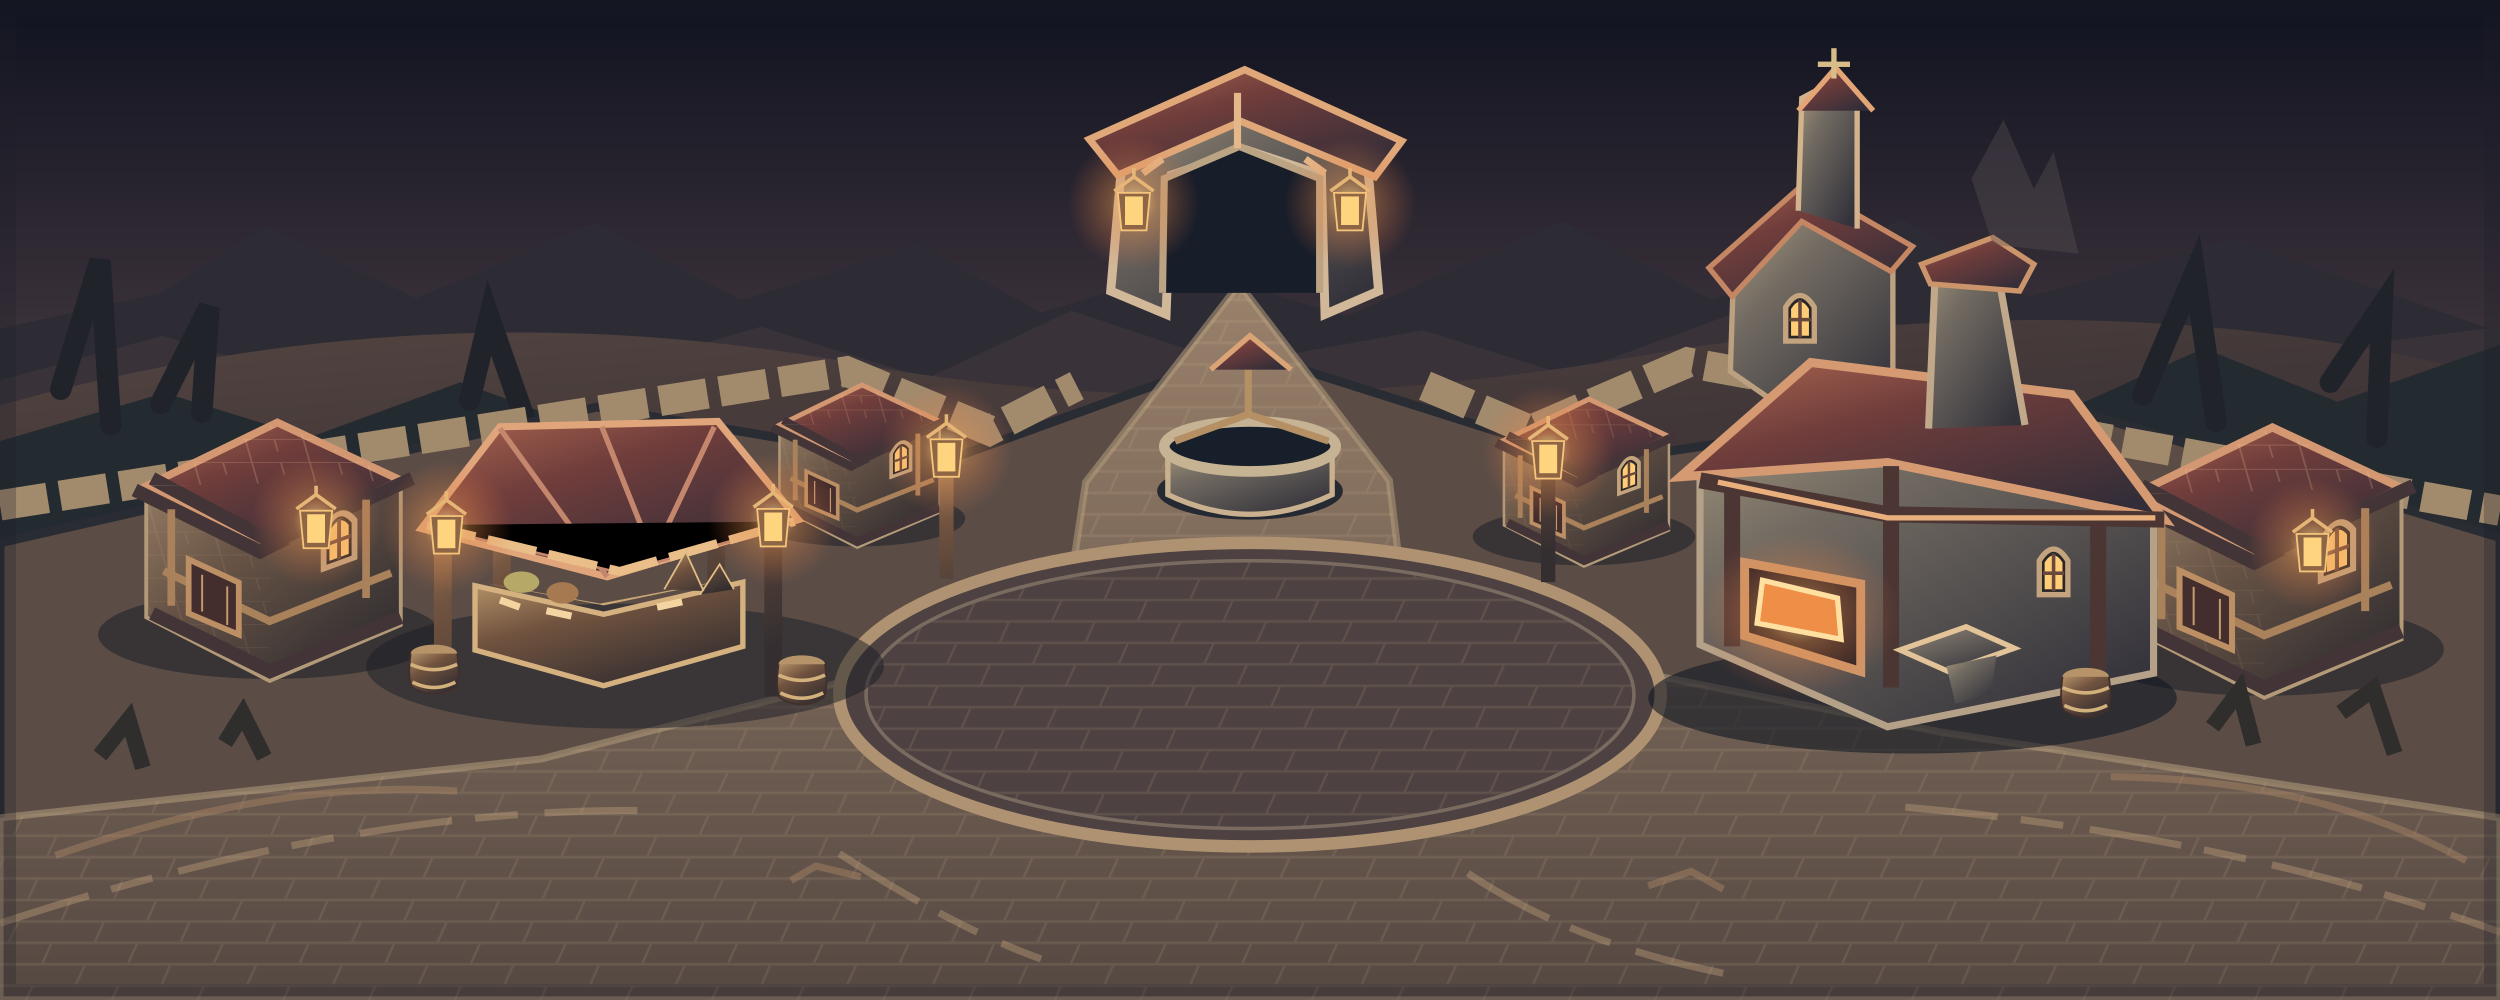
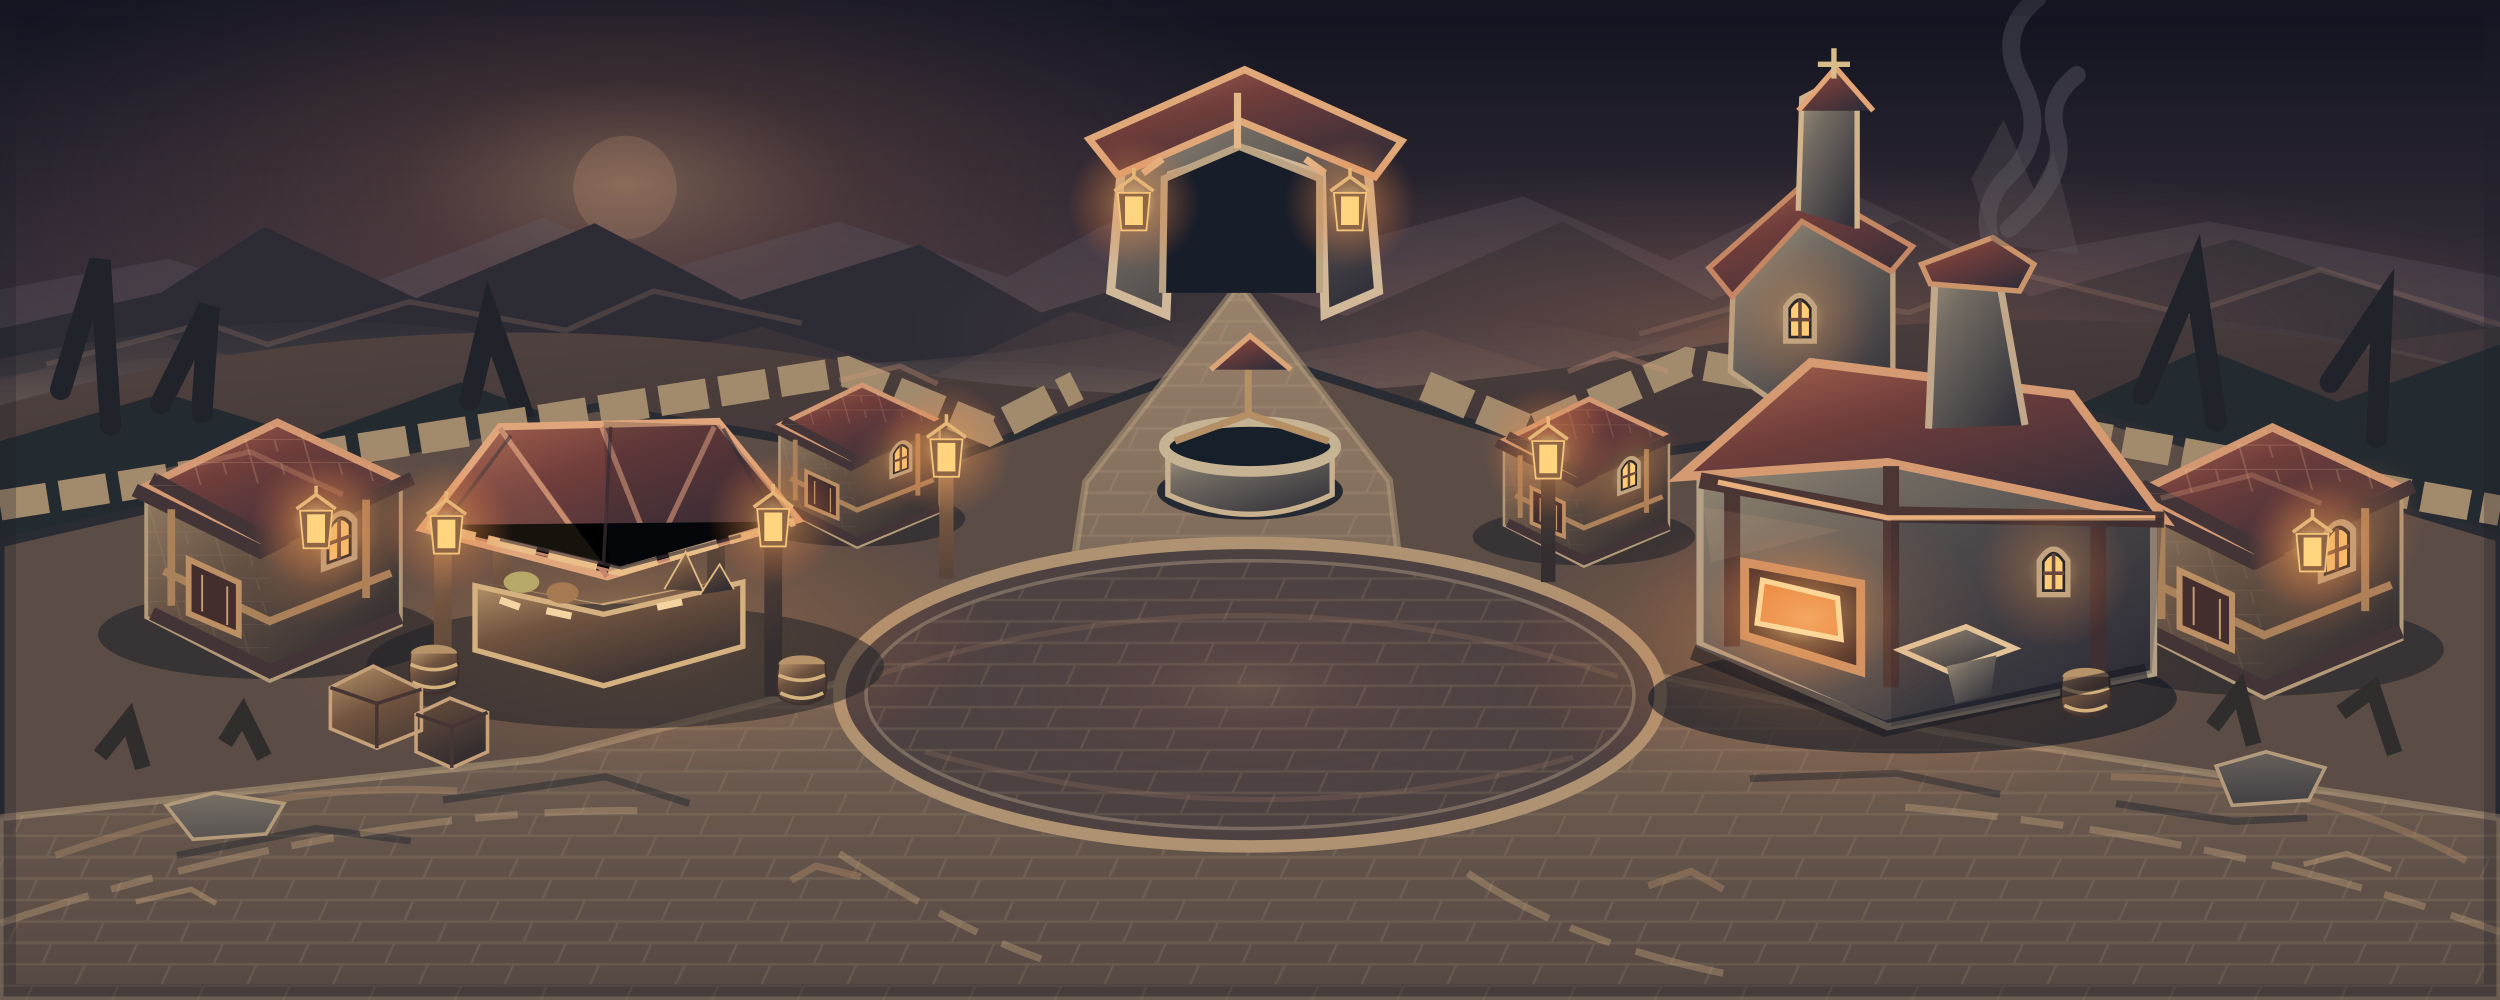
<svg xmlns="http://www.w3.org/2000/svg" viewBox="0 0 1400 560" preserveAspectRatio="xMidYMid slice">
  <defs>
    <linearGradient id="sky" x2="0" y2="1">
      <stop stop-color="#101320" />
      <stop offset=".63" stop-color="#393039" />
      <stop offset="1" stop-color="#77604b" />
    </linearGradient>
    <linearGradient id="earth" x2=".3" y2="1">
      <stop stop-color="#524440" />
      <stop offset=".5" stop-color="#393034" />
      <stop offset="1" stop-color="#161d26" />
    </linearGradient>
    <linearGradient id="stone" x2=".8" y2="1">
      <stop stop-color="#a99a7e" />
      <stop offset=".35" stop-color="#726b62" />
      <stop offset="1" stop-color="#34333b" />
    </linearGradient>
    <linearGradient id="plaster" x2=".8" y2="1">
      <stop stop-color="#a78d71" />
      <stop offset=".48" stop-color="#685446" />
      <stop offset="1" stop-color="#302d30" />
    </linearGradient>
    <linearGradient id="roof" x2=".8" y2="1">
      <stop stop-color="#aa6650" />
      <stop offset=".4" stop-color="#703d3b" />
      <stop offset="1" stop-color="#322d38" />
    </linearGradient>
    <linearGradient id="wood" x2=".7" y2="1">
      <stop stop-color="#b59268" />
      <stop offset=".4" stop-color="#71533f" />
      <stop offset="1" stop-color="#342e30" />
    </linearGradient>
    <radialGradient id="fire">
      <stop stop-color="#ffe4a0" stop-opacity=".8" />
      <stop offset=".35" stop-color="#e6924e" stop-opacity=".4" />
      <stop offset="1" stop-color="#e47040" stop-opacity="0" />
    </radialGradient>
+     <radialGradient id="smoke">
+       <stop stop-color="#cc805c" stop-opacity=".36" />
+       <stop offset="1" stop-color="#956966" stop-opacity="0" />
+     </radialGradient>
+     <linearGradient id="haze" x2="0" y2="1">
+       <stop stop-color="#978077" stop-opacity="0" />
+       <stop offset=".53" stop-color="#b59982" stop-opacity=".22" />
+       <stop offset="1" stop-color="#c3a082" stop-opacity="0" />
+     </linearGradient>
+     <radialGradient id="duskLight">
+       <stop stop-color="#e1ad7d" stop-opacity=".42" />
+       <stop offset=".33" stop-color="#b87862" stop-opacity=".2" />
+       <stop offset="1" stop-color="#966274" stop-opacity="0" />
+     </radialGradient>
    <linearGradient id="lane" x2="0" y2="1">
      <stop stop-color="#99816b" />
      <stop offset="1" stop-color="#554842" />
    </linearGradient>
    <pattern id="cobbles" width="48" height="24" patternUnits="userSpaceOnUse" patternTransform="skewX(-24)">
      <path d="M0 0H48M0 24H48M24 0v12M0 12h48M0 12v12M48 12v12" fill="none" stroke="#dac19c" stroke-opacity=".12" stroke-width="1.5" />
    </pattern>
    <pattern id="shingles" width="30" height="12" patternUnits="userSpaceOnUse" patternTransform="skewX(16)">
      <path d="M0 12H30M15 0v12M0 0v6M30 0v6" fill="none" stroke="#ffcc9b" stroke-opacity=".23" />
    </pattern>
    <g id="window">
+       <circle cx="8" cy="14" r="43" fill="url(#fire)" opacity=".65" />
      <path d="M0 27V8Q8-5 16 8v19Z" fill="#2b2729" stroke="#c3a47e" stroke-width="3" />
      <path d="M3 24V9Q8 1 13 9v15Z" fill="#ffcd76" />
      <path d="M8 4v21M2 15h12" stroke="#68473c" stroke-width="2" />
    </g>
    <g id="lantern">
      <circle cx="0" cy="0" r="37" fill="url(#fire)" />
      <path d="M-9-6h18l-2 21H-7Z" fill="#8f6645" stroke="#f6c57a" />
      <path d="M-5-4h10v16H-5Z" fill="#ffd47f" />
      <path d="M-11-7 0-15 11-7M0-15v-5" fill="none" stroke="#e6b676" stroke-width="2" />
    </g>
    <g id="barrel">
      <ellipse cx="0" cy="0" rx="13" ry="5" fill="#b69369" />
      <path d="M-13 0q-2 15 1 19 12 7 24 0 3-4 1-19" fill="url(#wood)" stroke="#422f2c" />
      <path d="M-13 6q13 6 26 0M-12 16q12 6 24 0" fill="none" stroke="#d3b17c" stroke-width="2" />
    </g>
    <g id="hut">
      <ellipse cy="5" rx="89" ry="23" fill="#151922" opacity=".5" />
      <path d="M-64-72 4-105 68-75v75L0 29-64-4Z" fill="url(#plaster)" stroke="#b29978" stroke-width="2" />
      <path d="M-64-72 4-105l64 30-68 33Z" fill="url(#roof)" stroke="#d39872" stroke-width="4" />
      <path d="M-64-72 0-42V29L-64-4Z" fill="url(#shingles)" opacity=".3" />
      <path d="M-70-70-5-38 3-42-61-76M0-42 74-76M-61-6 0 24l68-28" fill="none" stroke="#423437" stroke-width="7" />
      <path d="M-55-28 0-2l63-25M-51-60v50M50-65v51" fill="none" stroke="#a9815a" stroke-width="4" />
      <use href="#window" x="28" y="-46" transform="skewY(-20)" />
      <path d="M-42-6v-28l26 12V5Z" fill="#432d2d" stroke="#bc9064" stroke-width="3" />
      <path d="M-35-26v19m13-13V0" stroke="#c49b6d" />
      <path d="M-64-72 4-105l64 30" fill="url(#shingles)" opacity=".8" />
    </g>
  </defs>
  <path fill="url(#sky)" d="M0 0h1400v285H0Z" />
+   <ellipse cx="350" cy="103" rx="390" ry="176" fill="url(#duskLight)" />
+   <circle cx="350" cy="105" r="29" fill="#e2ae87" opacity=".18" />
+   <path d="M0 162 94 145l84 25 126-48 69 29 96-27 95 31 102-54 76 39 111-30 82 36 91-43 89 43 122-22 163 31v86H0Z" fill="#64606c" opacity=".25" />
  <path d="M0 184 90 164l58-37 85 40 100-42 82 43 100-31 68 38 81-25 90 27 121-53 84 44 106-45 72 43 114-32 149 52v115H0Z" fill="#2d2c35" />
  <path d="m0 213 91-25 68 21 78-22 83 27 106-31 93 29 81-38 90 30 107-19 80 25 98-36 100 35 83-25 100 17 142-18v86H0Z" fill="#393339" />
+   <ellipse cx="990" cy="185" rx="480" ry="94" fill="url(#smoke)" />
+   <path d="M0 201q171-35 291-11 180 30 341-5 138-27 282 6 251-45 486 19v67H0Z" fill="url(#haze)" />
+   <path d="m26 204 89-23 35 12 79-24 88 16 49-22 83 18m469 6 82-23 69 11 61-22 94 23 75-25 102 31" fill="none" stroke="#b58c75" stroke-opacity=".22" stroke-width="3" />
+   <path d="M0 211q207-31 380 2 150-21 294-1 222-41 383-12 179-12 343 12v45H0Z" fill="url(#haze)" opacity=".52" />
+   <path d="M1118 144q-13-28 8-47 21-22 6-51-15-28 9-47m-16 129q33-28 27-52-7-20 11-34" fill="none" stroke="#97919d" stroke-opacity=".22" stroke-width="10" stroke-linecap="round" />
  <path d="M0 227q239-67 476-24 205 39 456-6 260-42 468 15v348H0Z" fill="url(#earth)" />
  <path d="M0 247 92 220l81 25 85-31 49 18-72 49-235 23Zm1141-10 93-42 75 30 91-32v116l-249-30Z" fill="#242b30" />
  <path d="m34 218 22-72 6 92m28-12 27-54-4 59m150-7 11-46 21 60m905-17 29-68 12 83m64-22 29-43-3 74" stroke="#20232a" stroke-width="12" fill="none" stroke-linecap="round" />
  <path d="M0 304 334 228l190 32 174-63 195 62 243-37 264 79v259H0Z" fill="#5b4d46" stroke="#292c32" stroke-width="5" />
  <path d="M694 159 608 270l-12 80-293 75-303 33v102h1400V458l-313-48-299-59-10-82Z" fill="url(#lane)" stroke="#b49c7c" stroke-opacity=".55" stroke-width="4" />
  <path d="M694 159 608 270l-12 80-293 75-303 33v102h1400V458l-313-48-299-59-10-82Z" fill="url(#cobbles)" />
  <ellipse cx="700" cy="389" rx="230" ry="85" fill="#4d4141" stroke="#af9271" stroke-width="7" />
  <ellipse cx="700" cy="389" rx="215" ry="75" fill="url(#cobbles)" stroke="#796b60" stroke-width="2" />
+   <ellipse cx="700" cy="385" rx="174" ry="65" fill="url(#duskLight)" opacity=".4" />
+   <path d="M491 378q210-67 415 1M518 421q187 52 363 3" stroke="#c29b7d" stroke-opacity=".15" stroke-width="3" fill="none" />
+   <ellipse cx="354" cy="356" rx="207" ry="80" fill="url(#fire)" opacity=".54" />
+   <ellipse cx="1041" cy="366" rx="205" ry="89" fill="url(#fire)" opacity=".61" />
+   <path d="m99 479 78-15 53 7m18-23 91-13 47 15m594-14 82-3 58 12m65 5 66 10 41-2" stroke="#1e222b" stroke-opacity=".43" stroke-width="4" fill="none" />
  <path d="M0 517q201-66 367-63m103 24q65 42 113 59m239-48q58 39 143 56m102-93q183 16 333 70" stroke="#d4b185" stroke-opacity=".34" stroke-width="4" fill="none" stroke-dasharray="52 13 24 15" />
  <path d="M0 283 474 208l80 33 49-25m195 0 59 25 88-38 455 83" stroke="#a28a6d" stroke-width="17" fill="none" stroke-dasharray="27 7" />
  <path d="m622 163 8-92 65-21 69 21 8 92-30 13-2-78-42-14-42 14-3 78Z" fill="url(#stone)" stroke="#d0b899" stroke-width="5" />
  <path d="m610 78 87-39 88 40-15 20-75-31-69 30Z" fill="url(#roof)" stroke="#e0a879" stroke-width="4" />
  <path d="m651 164 1-64 42-18 45 18v64" fill="#171d29" stroke="#bba483" stroke-width="4" />
  <path d="M693 83v-31m-53 45 11-8m91 8-11-8" fill="none" stroke="#e4b889" stroke-width="4" />
  <use href="#lantern" x="635" y="114" />
  <use href="#lantern" x="756" y="114" />
  <path d="m969 208 2-63 37-24 52 15v80l-49 21Z" fill="url(#stone)" stroke="#bba180" stroke-width="3" />
  <path d="m957 150 53-47 61 35-12 14-50-28-39 42Z" fill="url(#roof)" stroke="#c58763" stroke-width="3" />
  <path d="m1007 118 2-63 17-9 14 14v68" fill="url(#stone)" stroke="#d2b38c" stroke-width="3" />
  <path d="m1007 62 21-24 21 24" fill="url(#roof)" stroke="#e3a576" stroke-width="3" />
  <path d="M1027 44v-17m-9 9h18" stroke="#d9bd89" stroke-width="3" />
  <use href="#window" x="1000" y="164" />
  <use href="#hut" x="151" y="350" transform="translate(151 350) scale(1.08) translate(-151 -350)" />
  <use href="#hut" x="480" y="287" transform="translate(480 287) scale(.68) translate(-480 -287)" />
  <use href="#hut" x="887" y="297" transform="translate(887 297) scale(.7) translate(-887 -297)" />
  <use href="#hut" x="1268" y="358" transform="translate(1268 358) scale(1.13) translate(-1268 -358)" />
+   <path d="m87 265 53-12 52 24m278-64 34-8 21 10m353-7 26-10 30 10m276 71 51-13 39 16" fill="none" stroke="#d59b78" stroke-opacity=".3" stroke-width="3" />
  <ellipse cx="350" cy="373" rx="145" ry="35" fill="#1a1d25" opacity=".5" />
  <path d="M248 295v92m185-92v95M281 265v86m120-90v95" stroke="url(#wood)" stroke-width="10" />
  <path d="m236 296 44-57 122-3 45 55-107 32Z" fill="url(#roof)" stroke="#e1a57b" stroke-width="4" />
  <path d="m280 240 60 83m-3-84 29 73m34-73-35 74M239 294l108 26 98-28" stroke="#c4876d" stroke-width="3" fill="none" />
  <path d="m239 294 108 26 98-28" stroke="#e9be88" stroke-width="5" stroke-dasharray="28 7" />
+   <path d="m286 244-36 48m92-53-4 76m67-75 28 49M280 302l68 16 67-18" fill="none" stroke="#3d3139" stroke-opacity=".68" stroke-width="2" />
+   <path d="m235 295 46-56 57 77-101-20Z" fill="#f3bc85" opacity=".1" />
+   <path d="m341 320 104-30-42-52-65-2Z" fill="#171a28" opacity=".22" />
  <path d="m266 328 72 16 78-18v36l-78 22-72-20Z" fill="url(#wood)" stroke="#d5b180" stroke-width="3" />
  <path d="m269 326 67 12 74-14-72 15Z" fill="#caa775" />
  <path d="m280 336 11 4m15 2 14 3m48-5 14-3" stroke="#f4d5a1" stroke-width="4" />
  <ellipse cx="292" cy="326" rx="10" ry="6" fill="#b6a866" />
  <ellipse cx="315" cy="332" rx="9" ry="6" fill="#a67950" />
  <path d="m372 330 12-21 10 22m-2 2 11-17 8 14" fill="url(#wood)" stroke="#e2bc84" />
  <use href="#barrel" x="243" y="366" />
  <use href="#barrel" x="449" y="372" />
  <use href="#lantern" x="250" y="295" />
  <use href="#lantern" x="433" y="291" />
+   <path d="m185 385 24-12 27 13v23l-25 10-26-11Zm48 15 19-9 21 8v22l-20 9-20-9Z" fill="url(#wood)" stroke="#c5a078" stroke-width="2" />
+   <path d="m185 385 26 9 25-8m-25 8v25m22-19 20 7 20-8m-20 8v23" fill="none" stroke="#463535" stroke-width="2" />
  <ellipse cx="1071" cy="391" rx="148" ry="31" fill="#111823" opacity=".6" />
  <path d="m952 260 61-41 141 21 52 54v83l-149 30-105-46Z" fill="url(#stone)" stroke="#b4a188" stroke-width="4" />
  <path d="m941 267 73-64 146 18 52 70-155-32Z" fill="url(#roof)" stroke="#d59a72" stroke-width="5" />
  <path d="m952 269 105 19 155 3m-153-30v124M970 275v87m205-75v89" fill="none" stroke="#4b3634" stroke-width="9" />
  <path d="m962 270 95 20 150 0" fill="none" stroke="#e9af7c" stroke-width="3" />
  <path d="m1080 240 4-94 32-9 18 101" fill="url(#stone)" stroke="#c2a88a" stroke-width="4" />
  <path d="m1076 148 40-15 23 15-8 15-50-4Z" fill="url(#roof)" stroke="#cc946a" stroke-width="3" />
  <path d="m1116 137-12-37 18-33 17 39 11-21 14 57" fill="#5c5356" opacity=".35" />
+   <path d="m1059 291 152-1-6 87-146 30Z" fill="#1b1c2b" opacity=".26" />
+   <path d="m954 284 77 13-73 18Z" fill="#f6bf8c" opacity=".1" />
  <path d="m977 315 65 12v49l-65-20Z" fill="#281f24" stroke="#cf9769" stroke-width="5" />
  <ellipse cx="1007" cy="344" rx="57" ry="46" fill="url(#fire)" />
  <path d="m984 349 47 9-2-23-42-10Z" fill="#ef8e47" stroke="#ffe0a1" stroke-width="3" />
  <path d="m1064 364 37-13 27 12-37 13Z" fill="url(#stone)" stroke="#e3c499" stroke-width="3" />
  <path d="m1090 373 5 21 20-5 3-22" fill="url(#stone)" />
  <use href="#barrel" x="1168" y="379" />
  <use href="#window" x="1142" y="306" />
+   <ellipse cx="1012" cy="346" rx="103" ry="67" fill="url(#fire)" opacity=".38" />
+   <path d="m948 365 107 43 147-32" fill="none" stroke="#151721" stroke-opacity=".55" stroke-width="9" />
  <ellipse cx="700" cy="275" rx="52" ry="16" fill="#252931" />
  <path d="M654 250v27q46 22 92 0v-27" fill="url(#stone)" stroke="#c9b18f" stroke-width="3" />
  <ellipse cx="700" cy="250" rx="48" ry="14" fill="#171f2a" stroke="#c5b394" stroke-width="6" />
  <path d="m658 247 41-15 45 15m-45-15v-29" fill="none" stroke="#b59064" stroke-width="4" />
  <path d="m678 207 22-19 23 19" fill="url(#roof)" stroke="#daa477" stroke-width="3" />
  <path d="M530 324v-78m337 80v-82" stroke="url(#wood)" stroke-width="8" />
  <use href="#lantern" x="530" y="252" />
  <use href="#lantern" x="867" y="253" />
  <path d="M31 479q124-43 225-36m926-8q115 1 199 47M443 493l14-8 25 6m441 5 24-8 18 10" stroke="#b18b67" stroke-opacity=".42" stroke-width="4" fill="none" />
+   <path d="m93 451 27-7 39 6-10 17-41 3Zm1148-22 28-8 33 9-9 18-43 3Z" fill="url(#stone)" stroke="#b29a7b" stroke-width="2" />
+   <path d="m76 505 31-7 14 8m1169-22 24-6 25 9" fill="none" stroke="#e1b883" stroke-opacity=".35" stroke-width="3" />
  <path d="m56 423 16-20 8 27m46-14 10-16 12 24m1091-17 15-20 8 30m49-18 18-13 12 36" stroke="#302d2d" stroke-width="9" fill="none" />
  <use href="#lantern" x="177" y="292" />
  <use href="#lantern" x="1295" y="305" />
  <path d="M0 0h1400v560H0Z" fill="none" stroke="#1b1c26" stroke-width="18" opacity=".28" />
</svg>
